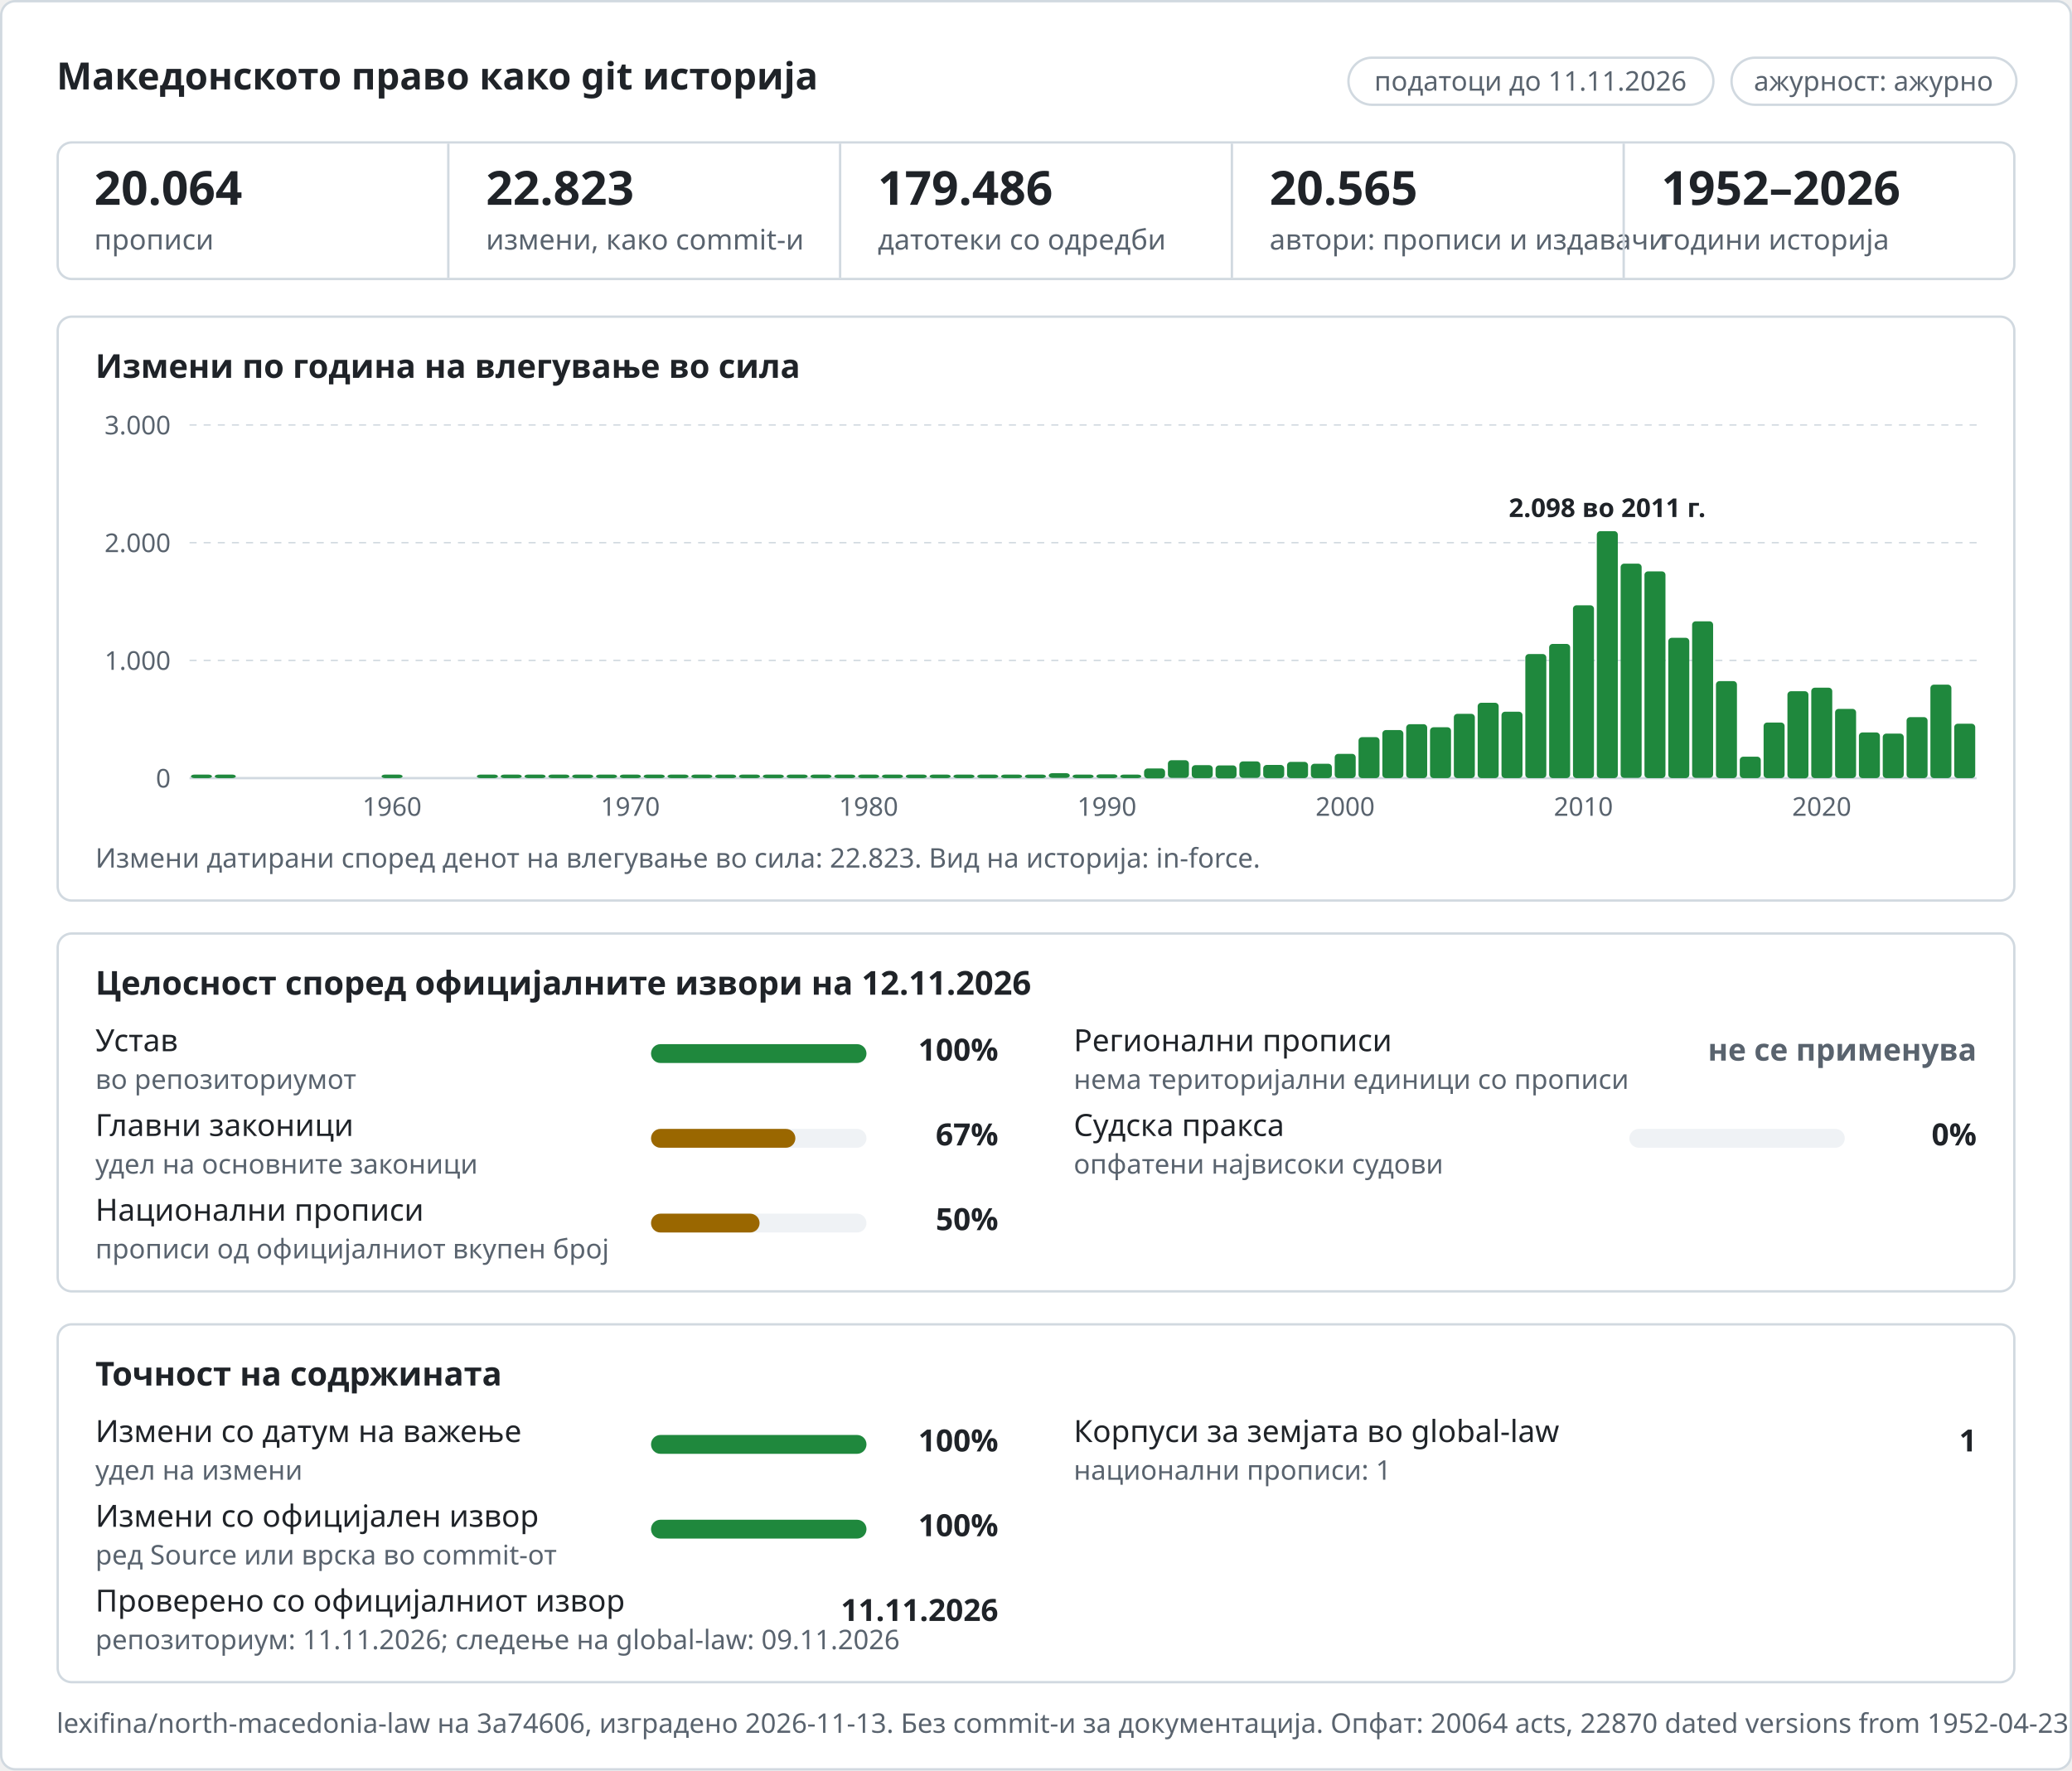
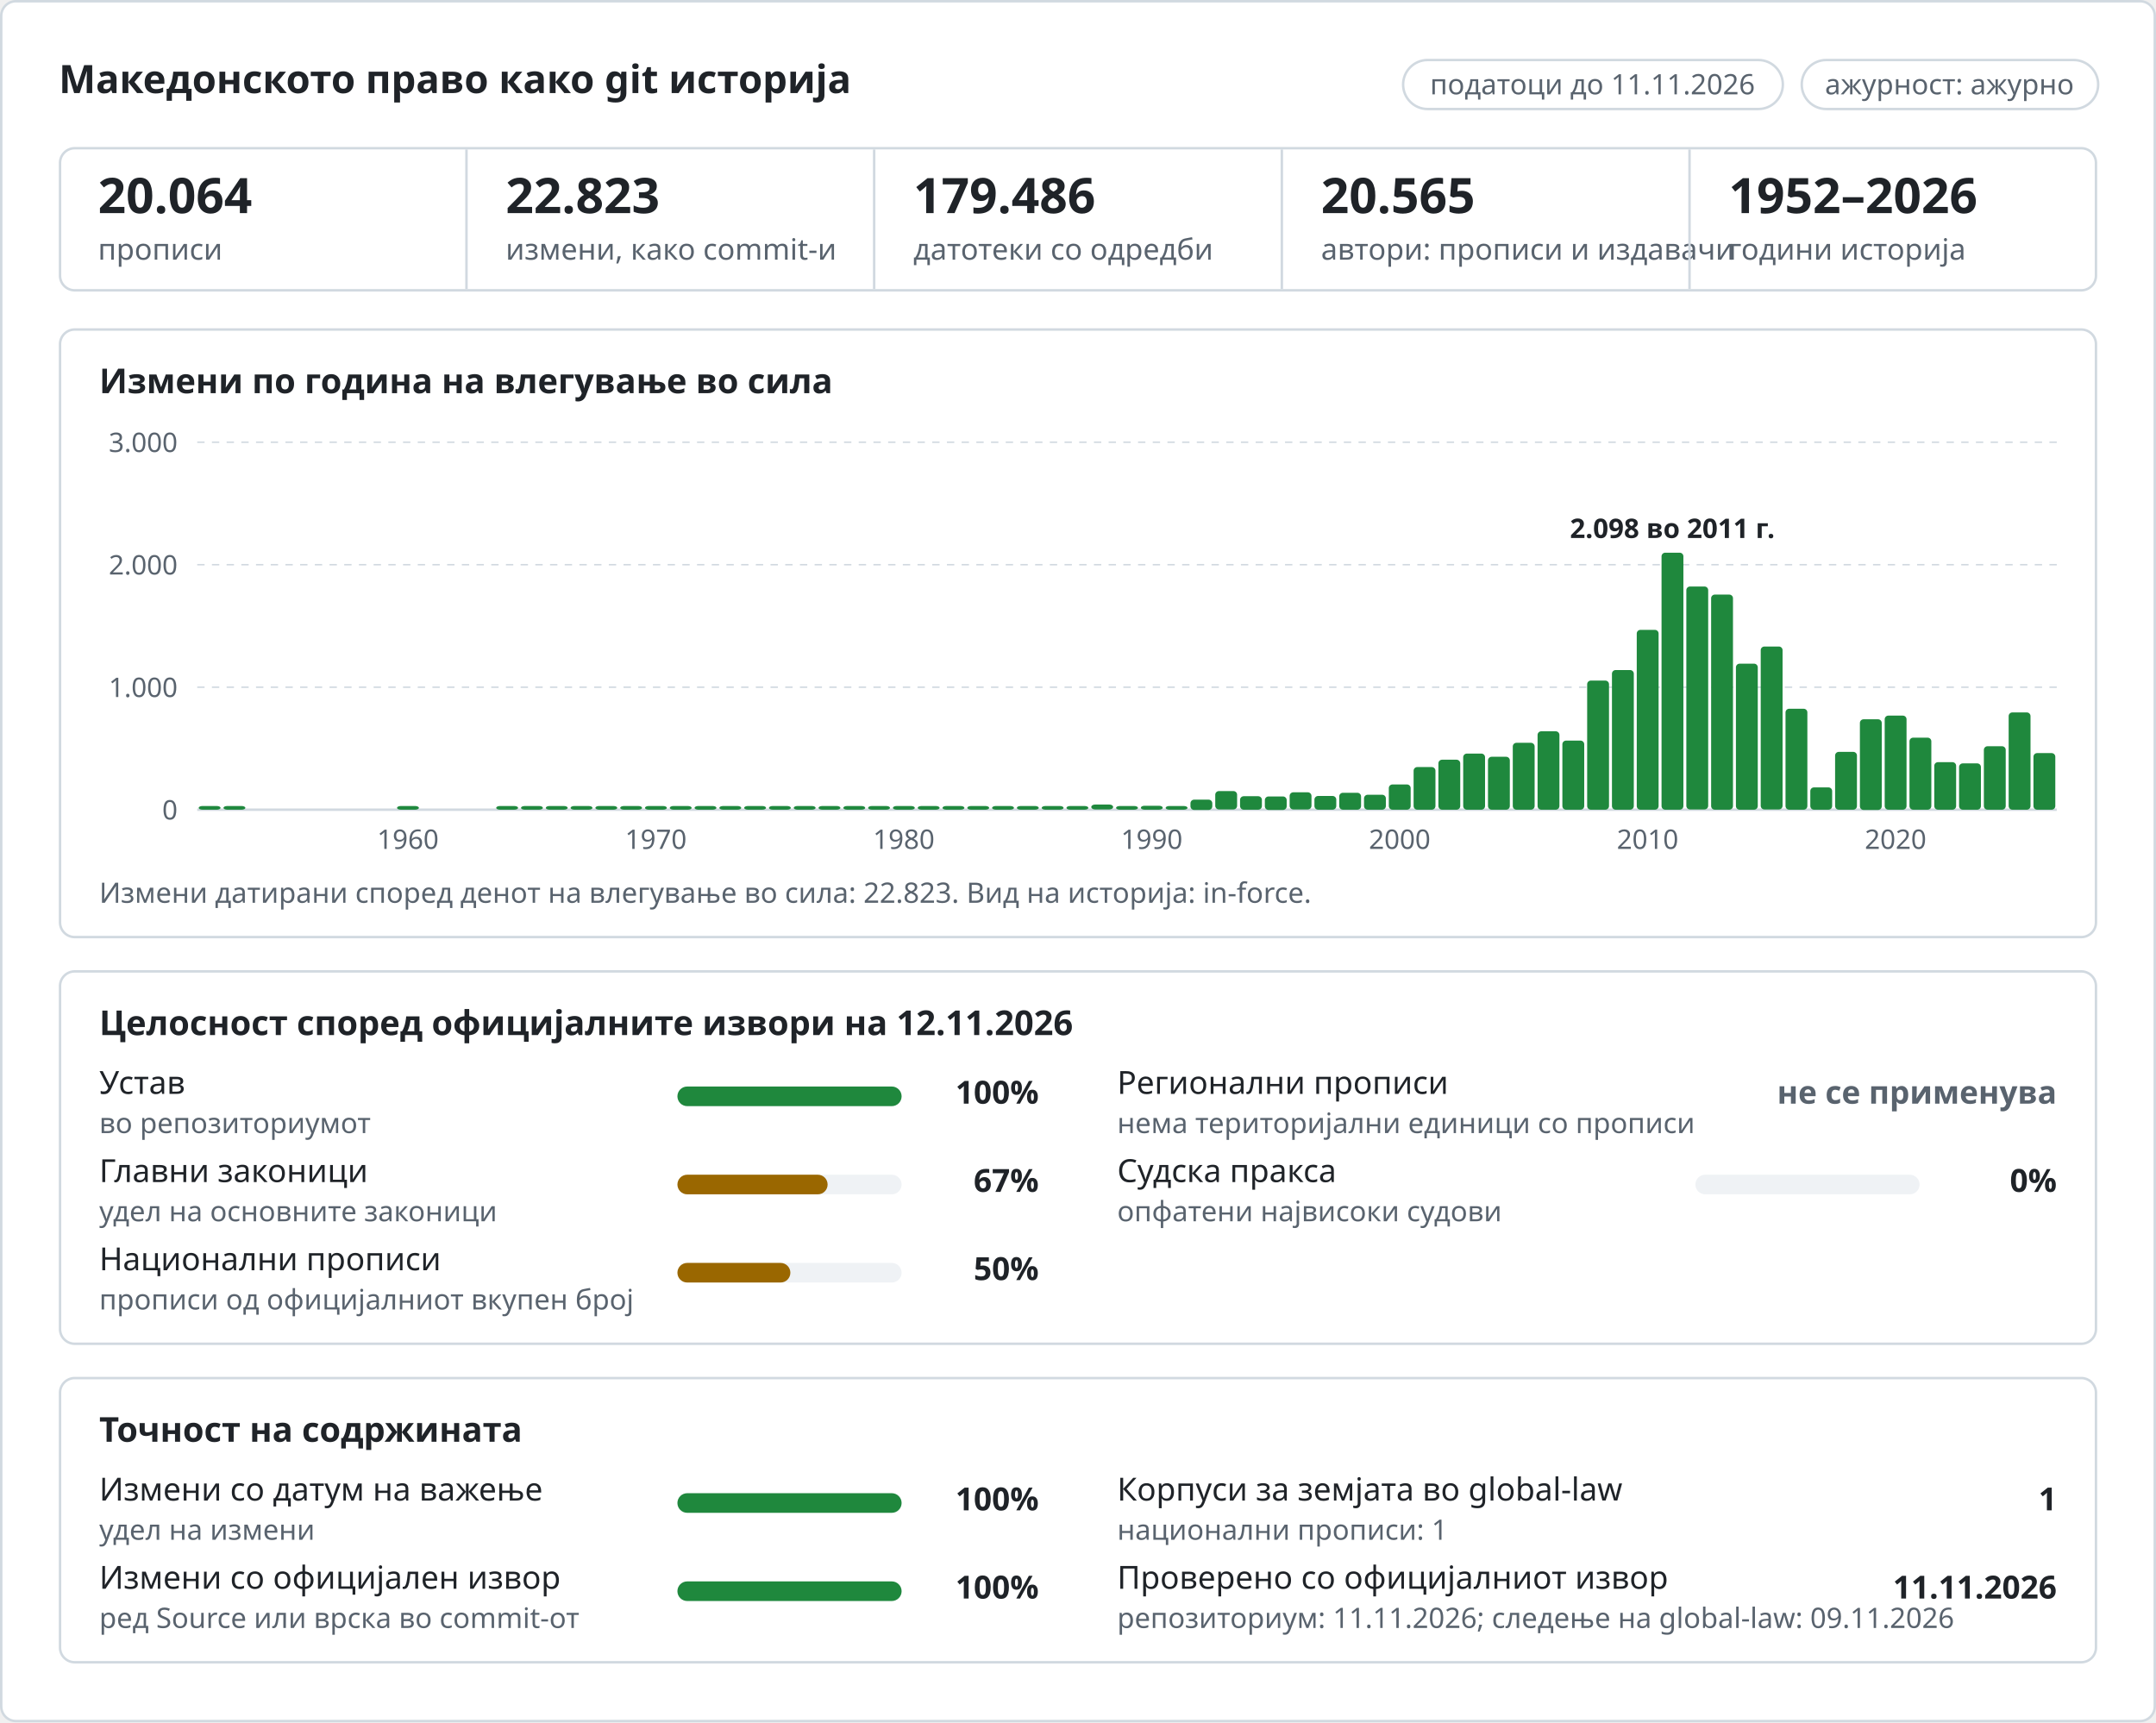
- <svg xmlns="http://www.w3.org/2000/svg" width="880" height="752" viewBox="0 0 880 752" font-family="-apple-system,BlinkMacSystemFont,Segoe UI,Noto Sans,Helvetica,Arial,sans-serif">
-   <rect x="0.5" y="0.5" width="879" height="751" rx="6" fill="#ffffff" stroke="#d1d9e0" />
+ <svg xmlns="http://www.w3.org/2000/svg" width="880" height="703" viewBox="0 0 880 703" font-family="-apple-system,BlinkMacSystemFont,Segoe UI,Noto Sans,Helvetica,Arial,sans-serif">
+   <rect x="0.5" y="0.5" width="879" height="702" rx="6" fill="#ffffff" stroke="#d1d9e0" />
  <text x="24" y="38" font-size="16" font-weight="600" fill="#1f2328">Македонското право како git историја</text>
  <rect x="572.7" y="24.5" width="155" height="20" rx="10" fill="none" stroke="#d1d9e0" />
  <text x="650.0" y="38.5" font-size="11.5" font-weight="500" text-anchor="middle" fill="#59636e">податоци до 11.11.2026</text>
  <rect x="735.4" y="24.5" width="121" height="20" rx="10" fill="none" stroke="#d1d9e0" />
  <text x="795.7" y="38.5" font-size="11.5" font-weight="500" text-anchor="middle" fill="#59636e">ажурност: ажурно</text>
  <rect x="24.5" y="60.5" width="831" height="58" rx="6" fill="#ffffff" stroke="#d1d9e0" />
  <text x="40.0" y="87" font-size="20" font-weight="600" fill="#1f2328">20.064</text>
  <text x="40.0" y="106" font-size="12" fill="#59636e">прописи</text>
  <line x1="190.4" y1="61" x2="190.4" y2="118" stroke="#d1d9e0" />
  <text x="206.4" y="87" font-size="20" font-weight="600" fill="#1f2328">22.823</text>
  <text x="206.4" y="106" font-size="12" fill="#59636e">измени, како commit-и</text>
  <line x1="356.8" y1="61" x2="356.8" y2="118" stroke="#d1d9e0" />
  <text x="372.8" y="87" font-size="20" font-weight="600" fill="#1f2328">179.486</text>
  <text x="372.8" y="106" font-size="12" fill="#59636e">датотеки со одредби</text>
  <line x1="523.2" y1="61" x2="523.2" y2="118" stroke="#d1d9e0" />
  <text x="539.2" y="87" font-size="20" font-weight="600" fill="#1f2328">20.565</text>
  <text x="539.2" y="106" font-size="12" fill="#59636e" textLength="142" lengthAdjust="spacingAndGlyphs">автори: прописи и издавачи</text>
  <line x1="689.6" y1="61" x2="689.6" y2="118" stroke="#d1d9e0" />
  <text x="705.6" y="87" font-size="20" font-weight="600" fill="#1f2328">1952–2026</text>
  <text x="705.6" y="106" font-size="12" fill="#59636e">години историја</text>
  <rect x="24.5" y="134.5" width="831" height="248" rx="6" fill="#ffffff" stroke="#d1d9e0" />
  <text x="40.5" y="160.5" font-size="14" font-weight="600" fill="#1f2328">Измени по година на влегување во сила</text>
  <line x1="80.5" y1="330.5" x2="839.5" y2="330.5" stroke="#d1d9e0" stroke-width="1" />
  <text x="72.5" y="334.5" font-size="11" text-anchor="end" fill="#59636e">0</text>
  <line x1="80.5" y1="280.5" x2="839.5" y2="280.5" stroke="#d1d9e0" stroke-width="0.6" stroke-dasharray="3 3" />
  <text x="72.5" y="284.5" font-size="11" text-anchor="end" fill="#59636e">1.000</text>
  <line x1="80.5" y1="230.5" x2="839.5" y2="230.5" stroke="#d1d9e0" stroke-width="0.6" stroke-dasharray="3 3" />
  <text x="72.5" y="234.5" font-size="11" text-anchor="end" fill="#59636e">2.000</text>
  <line x1="80.5" y1="180.5" x2="839.5" y2="180.5" stroke="#d1d9e0" stroke-width="0.6" stroke-dasharray="3 3" />
  <text x="72.5" y="184.5" font-size="11" text-anchor="end" fill="#59636e">3.000</text>
  <rect x="81.10" y="329.0" width="8.92" height="1.5" rx="1.5" fill="#1f883d" />
  <rect x="91.22" y="329.0" width="8.92" height="1.5" rx="1.5" fill="#1f883d" />
  <rect x="162.06" y="329.0" width="8.92" height="1.5" rx="1.5" fill="#1f883d" />
  <text x="166.5" y="346.5" font-size="11" text-anchor="middle" fill="#59636e">1960</text>
  <rect x="202.54" y="329.0" width="8.92" height="1.5" rx="1.5" fill="#1f883d" />
  <rect x="212.66" y="329.0" width="8.92" height="1.5" rx="1.5" fill="#1f883d" />
  <rect x="222.78" y="329.0" width="8.92" height="1.5" rx="1.5" fill="#1f883d" />
  <rect x="232.90" y="329.0" width="8.92" height="1.5" rx="1.5" fill="#1f883d" />
  <rect x="243.02" y="329.0" width="8.92" height="1.5" rx="1.5" fill="#1f883d" />
  <rect x="253.14" y="329.0" width="8.92" height="1.5" rx="1.5" fill="#1f883d" />
  <rect x="263.26" y="329.0" width="8.92" height="1.5" rx="1.5" fill="#1f883d" />
  <text x="267.7" y="346.5" font-size="11" text-anchor="middle" fill="#59636e">1970</text>
  <rect x="273.38" y="329.0" width="8.92" height="1.5" rx="1.5" fill="#1f883d" />
  <rect x="283.50" y="329.0" width="8.92" height="1.5" rx="1.5" fill="#1f883d" />
  <rect x="293.62" y="329.0" width="8.92" height="1.5" rx="1.5" fill="#1f883d" />
  <rect x="303.74" y="329.0" width="8.92" height="1.5" rx="1.5" fill="#1f883d" />
  <rect x="313.86" y="329.0" width="8.92" height="1.5" rx="1.5" fill="#1f883d" />
  <rect x="323.98" y="329.0" width="8.92" height="1.5" rx="1.5" fill="#1f883d" />
  <rect x="334.10" y="329.0" width="8.92" height="1.5" rx="1.5" fill="#1f883d" />
  <rect x="344.22" y="329.0" width="8.92" height="1.5" rx="1.5" fill="#1f883d" />
  <rect x="354.34" y="329.0" width="8.92" height="1.5" rx="1.5" fill="#1f883d" />
  <rect x="364.46" y="329.0" width="8.92" height="1.5" rx="1.5" fill="#1f883d" />
  <text x="368.9" y="346.5" font-size="11" text-anchor="middle" fill="#59636e">1980</text>
  <rect x="374.58" y="329.0" width="8.92" height="1.5" rx="1.5" fill="#1f883d" />
  <rect x="384.70" y="329.0" width="8.92" height="1.5" rx="1.5" fill="#1f883d" />
  <rect x="394.82" y="329.0" width="8.92" height="1.5" rx="1.5" fill="#1f883d" />
  <rect x="404.94" y="329.0" width="8.92" height="1.5" rx="1.5" fill="#1f883d" />
  <rect x="415.06" y="329.0" width="8.92" height="1.5" rx="1.5" fill="#1f883d" />
  <rect x="425.18" y="329.0" width="8.92" height="1.5" rx="1.5" fill="#1f883d" />
  <rect x="435.30" y="329.0" width="8.92" height="1.5" rx="1.5" fill="#1f883d" />
  <rect x="445.42" y="328.4" width="8.92" height="2.0" rx="1.5" fill="#1f883d" />
  <rect x="455.54" y="329.0" width="8.92" height="1.5" rx="1.5" fill="#1f883d" />
  <rect x="465.66" y="328.9" width="8.92" height="1.6" rx="1.5" fill="#1f883d" />
  <text x="470.1" y="346.5" font-size="11" text-anchor="middle" fill="#59636e">1990</text>
  <rect x="475.78" y="329.0" width="8.92" height="1.5" rx="1.5" fill="#1f883d" />
  <rect x="485.90" y="326.4" width="8.92" height="4.2" rx="1.5" fill="#1f883d" />
  <rect x="496.02" y="322.9" width="8.92" height="7.5" rx="1.5" fill="#1f883d" />
  <rect x="506.14" y="325.0" width="8.92" height="5.5" rx="1.5" fill="#1f883d" />
  <rect x="516.26" y="325.1" width="8.92" height="5.5" rx="1.5" fill="#1f883d" />
  <rect x="526.38" y="323.4" width="8.92" height="7.0" rx="1.5" fill="#1f883d" />
  <rect x="536.50" y="324.9" width="8.92" height="5.6" rx="1.5" fill="#1f883d" />
  <rect x="546.62" y="323.6" width="8.92" height="6.9" rx="1.5" fill="#1f883d" />
  <rect x="556.74" y="324.4" width="8.92" height="6.1" rx="1.5" fill="#1f883d" />
  <rect x="566.86" y="320.2" width="8.92" height="10.3" rx="1.5" fill="#1f883d" />
  <text x="571.3" y="346.5" font-size="11" text-anchor="middle" fill="#59636e">2000</text>
  <rect x="576.98" y="313.1" width="8.92" height="17.4" rx="1.5" fill="#1f883d" />
  <rect x="587.10" y="310.1" width="8.92" height="20.4" rx="1.5" fill="#1f883d" />
  <rect x="597.22" y="307.6" width="8.92" height="22.9" rx="1.5" fill="#1f883d" />
  <rect x="607.34" y="308.9" width="8.92" height="21.6" rx="1.5" fill="#1f883d" />
  <rect x="617.46" y="303.2" width="8.92" height="27.3" rx="1.5" fill="#1f883d" />
  <rect x="627.58" y="298.5" width="8.92" height="32.0" rx="1.5" fill="#1f883d" />
  <rect x="637.70" y="302.3" width="8.92" height="28.2" rx="1.5" fill="#1f883d" />
  <rect x="647.82" y="277.8" width="8.92" height="52.7" rx="1.5" fill="#1f883d" />
  <rect x="657.94" y="273.5" width="8.92" height="57.0" rx="1.5" fill="#1f883d" />
  <rect x="668.06" y="257.1" width="8.92" height="73.4" rx="1.5" fill="#1f883d" />
  <text x="672.5" y="346.5" font-size="11" text-anchor="middle" fill="#59636e">2010</text>
  <rect x="678.18" y="225.6" width="8.92" height="104.9" rx="1.5" fill="#1f883d" />
  <text x="682.6" y="219.6" font-size="11" font-weight="600" text-anchor="middle" fill="#1f2328">2.098 во 2011 г.</text>
  <rect x="688.30" y="239.4" width="8.92" height="91.0" rx="1.5" fill="#1f883d" />
  <rect x="698.42" y="242.7" width="8.92" height="87.8" rx="1.5" fill="#1f883d" />
  <rect x="708.54" y="270.9" width="8.92" height="59.6" rx="1.5" fill="#1f883d" />
  <rect x="718.66" y="263.9" width="8.92" height="66.5" rx="1.5" fill="#1f883d" />
  <rect x="728.78" y="289.3" width="8.92" height="41.2" rx="1.5" fill="#1f883d" />
  <rect x="738.90" y="321.4" width="8.92" height="9.1" rx="1.5" fill="#1f883d" />
  <rect x="749.02" y="306.9" width="8.92" height="23.6" rx="1.5" fill="#1f883d" />
  <rect x="759.14" y="293.6" width="8.92" height="37.0" rx="1.5" fill="#1f883d" />
  <rect x="769.26" y="292.1" width="8.92" height="38.4" rx="1.5" fill="#1f883d" />
  <text x="773.7" y="346.5" font-size="11" text-anchor="middle" fill="#59636e">2020</text>
  <rect x="779.38" y="301.1" width="8.92" height="29.4" rx="1.5" fill="#1f883d" />
  <rect x="789.50" y="311.1" width="8.92" height="19.4" rx="1.5" fill="#1f883d" />
  <rect x="799.62" y="311.6" width="8.92" height="18.9" rx="1.5" fill="#1f883d" />
  <rect x="809.74" y="304.6" width="8.92" height="25.9" rx="1.5" fill="#1f883d" />
  <rect x="819.86" y="290.8" width="8.92" height="39.7" rx="1.5" fill="#1f883d" />
  <rect x="829.98" y="307.4" width="8.92" height="23.1" rx="1.5" fill="#1f883d" />
  <text x="40.5" y="368.5" font-size="11.5" fill="#59636e">Измени датирани според денот на влегување во сила: 22.823. Вид на историја: in-force.</text>
  <rect x="24.5" y="396.5" width="831" height="152" rx="6" fill="#ffffff" stroke="#d1d9e0" />
  <text x="40.5" y="422.5" font-size="14" font-weight="600" fill="#1f2328">Целосност според официјалните извори на 12.11.2026</text>
  <text x="40.5" y="446.5" font-size="13" fill="#1f2328">Устав</text>
  <text x="40.5" y="462.5" font-size="11.5" fill="#59636e">во репозиториумот</text>
  <g>
    <rect x="276.5" y="443.5" width="91.5" height="8" rx="4" fill="#eff2f5" />
    <rect x="276.5" y="443.5" width="91.5" height="8" rx="4" fill="#1f883d" />
  </g>
  <text x="424.0" y="450.5" font-size="13" font-weight="600" text-anchor="end" fill="#1f2328">100%</text>
  <text x="40.5" y="482.5" font-size="13" fill="#1f2328">Главни законици</text>
  <text x="40.5" y="498.5" font-size="11.5" fill="#59636e">удел на основните законици</text>
  <g>
    <rect x="276.5" y="479.5" width="91.5" height="8" rx="4" fill="#eff2f5" />
    <rect x="276.5" y="479.5" width="61.3" height="8" rx="4" fill="#9a6700" />
  </g>
  <text x="424.0" y="486.5" font-size="13" font-weight="600" text-anchor="end" fill="#1f2328">67%</text>
  <text x="40.5" y="518.5" font-size="13" fill="#1f2328">Национални прописи</text>
  <text x="40.5" y="534.5" font-size="11.5" fill="#59636e">прописи од официјалниот вкупен број</text>
  <g>
    <rect x="276.5" y="515.5" width="91.5" height="8" rx="4" fill="#eff2f5" />
    <rect x="276.5" y="515.5" width="46.1" height="8" rx="4" fill="#9a6700" />
  </g>
  <text x="424.0" y="522.5" font-size="13" font-weight="600" text-anchor="end" fill="#1f2328">50%</text>
  <text x="456.0" y="446.5" font-size="13" fill="#1f2328">Регионални прописи</text>
  <text x="456.0" y="462.5" font-size="11.5" fill="#59636e">нема територијални единици со прописи</text>
  <text x="839.5" y="450.5" font-size="13" font-weight="600" text-anchor="end" fill="#59636e">не се применува</text>
  <text x="456.0" y="482.5" font-size="13" fill="#1f2328">Судска пракса</text>
  <text x="456.0" y="498.5" font-size="11.5" fill="#59636e">опфатени највисоки судови</text>
  <g>
    <rect x="692.0" y="479.5" width="91.5" height="8" rx="4" fill="#eff2f5" />
  </g>
  <text x="839.5" y="486.5" font-size="13" font-weight="600" text-anchor="end" fill="#1f2328">0%</text>
-   <rect x="24.5" y="562.5" width="831" height="152" rx="6" fill="#ffffff" stroke="#d1d9e0" />
+   <rect x="24.5" y="562.5" width="831" height="116" rx="6" fill="#ffffff" stroke="#d1d9e0" />
  <text x="40.5" y="588.5" font-size="14" font-weight="600" fill="#1f2328">Точност на содржината</text>
  <text x="40.5" y="612.5" font-size="13" fill="#1f2328">Измени со датум на важење</text>
  <text x="40.5" y="628.5" font-size="11.5" fill="#59636e">удел на измени</text>
  <g>
    <rect x="276.5" y="609.5" width="91.5" height="8" rx="4" fill="#eff2f5" />
    <rect x="276.5" y="609.5" width="91.5" height="8" rx="4" fill="#1f883d" />
  </g>
  <text x="424.0" y="616.5" font-size="13" font-weight="600" text-anchor="end" fill="#1f2328">100%</text>
  <text x="40.5" y="648.5" font-size="13" fill="#1f2328">Измени со официјален извор</text>
  <text x="40.5" y="664.5" font-size="11.5" fill="#59636e">ред Source или врска во commit-от</text>
  <g>
    <rect x="276.5" y="645.5" width="91.5" height="8" rx="4" fill="#eff2f5" />
    <rect x="276.5" y="645.5" width="91.5" height="8" rx="4" fill="#1f883d" />
  </g>
  <text x="424.0" y="652.5" font-size="13" font-weight="600" text-anchor="end" fill="#1f2328">100%</text>
-   <text x="40.5" y="684.5" font-size="13" fill="#1f2328">Проверено со официјалниот извор</text>
-   <text x="40.5" y="700.5" font-size="11.5" fill="#59636e">репозиториум: 11.11.2026; следење на global-law: 09.11.2026</text>
-   <text x="424.0" y="688.5" font-size="13" font-weight="600" text-anchor="end" fill="#1f2328">11.11.2026</text>
  <text x="456.0" y="612.5" font-size="13" fill="#1f2328">Корпуси за земјата во global-law</text>
  <text x="456.0" y="628.5" font-size="11.5" fill="#59636e">национални прописи: 1</text>
  <text x="839.5" y="616.5" font-size="13" font-weight="600" text-anchor="end" fill="#1f2328">1</text>
-   <text x="24" y="736" font-size="11.5" fill="#59636e" textLength="832" lengthAdjust="spacingAndGlyphs">lexifina/north-macedonia-law на 3a74606, изградено 2026-11-13. Без commit-и за документација. Опфат: 20064 acts, 22870 dated versions from 1952-04-23 to 2026-11-10</text>
+   <text x="456.0" y="648.5" font-size="13" fill="#1f2328">Проверено со официјалниот извор</text>
+   <text x="456.0" y="664.5" font-size="11.5" fill="#59636e">репозиториум: 11.11.2026; следење на global-law: 09.11.2026</text>
+   <text x="839.5" y="652.5" font-size="13" font-weight="600" text-anchor="end" fill="#1f2328">11.11.2026</text>
</svg>
